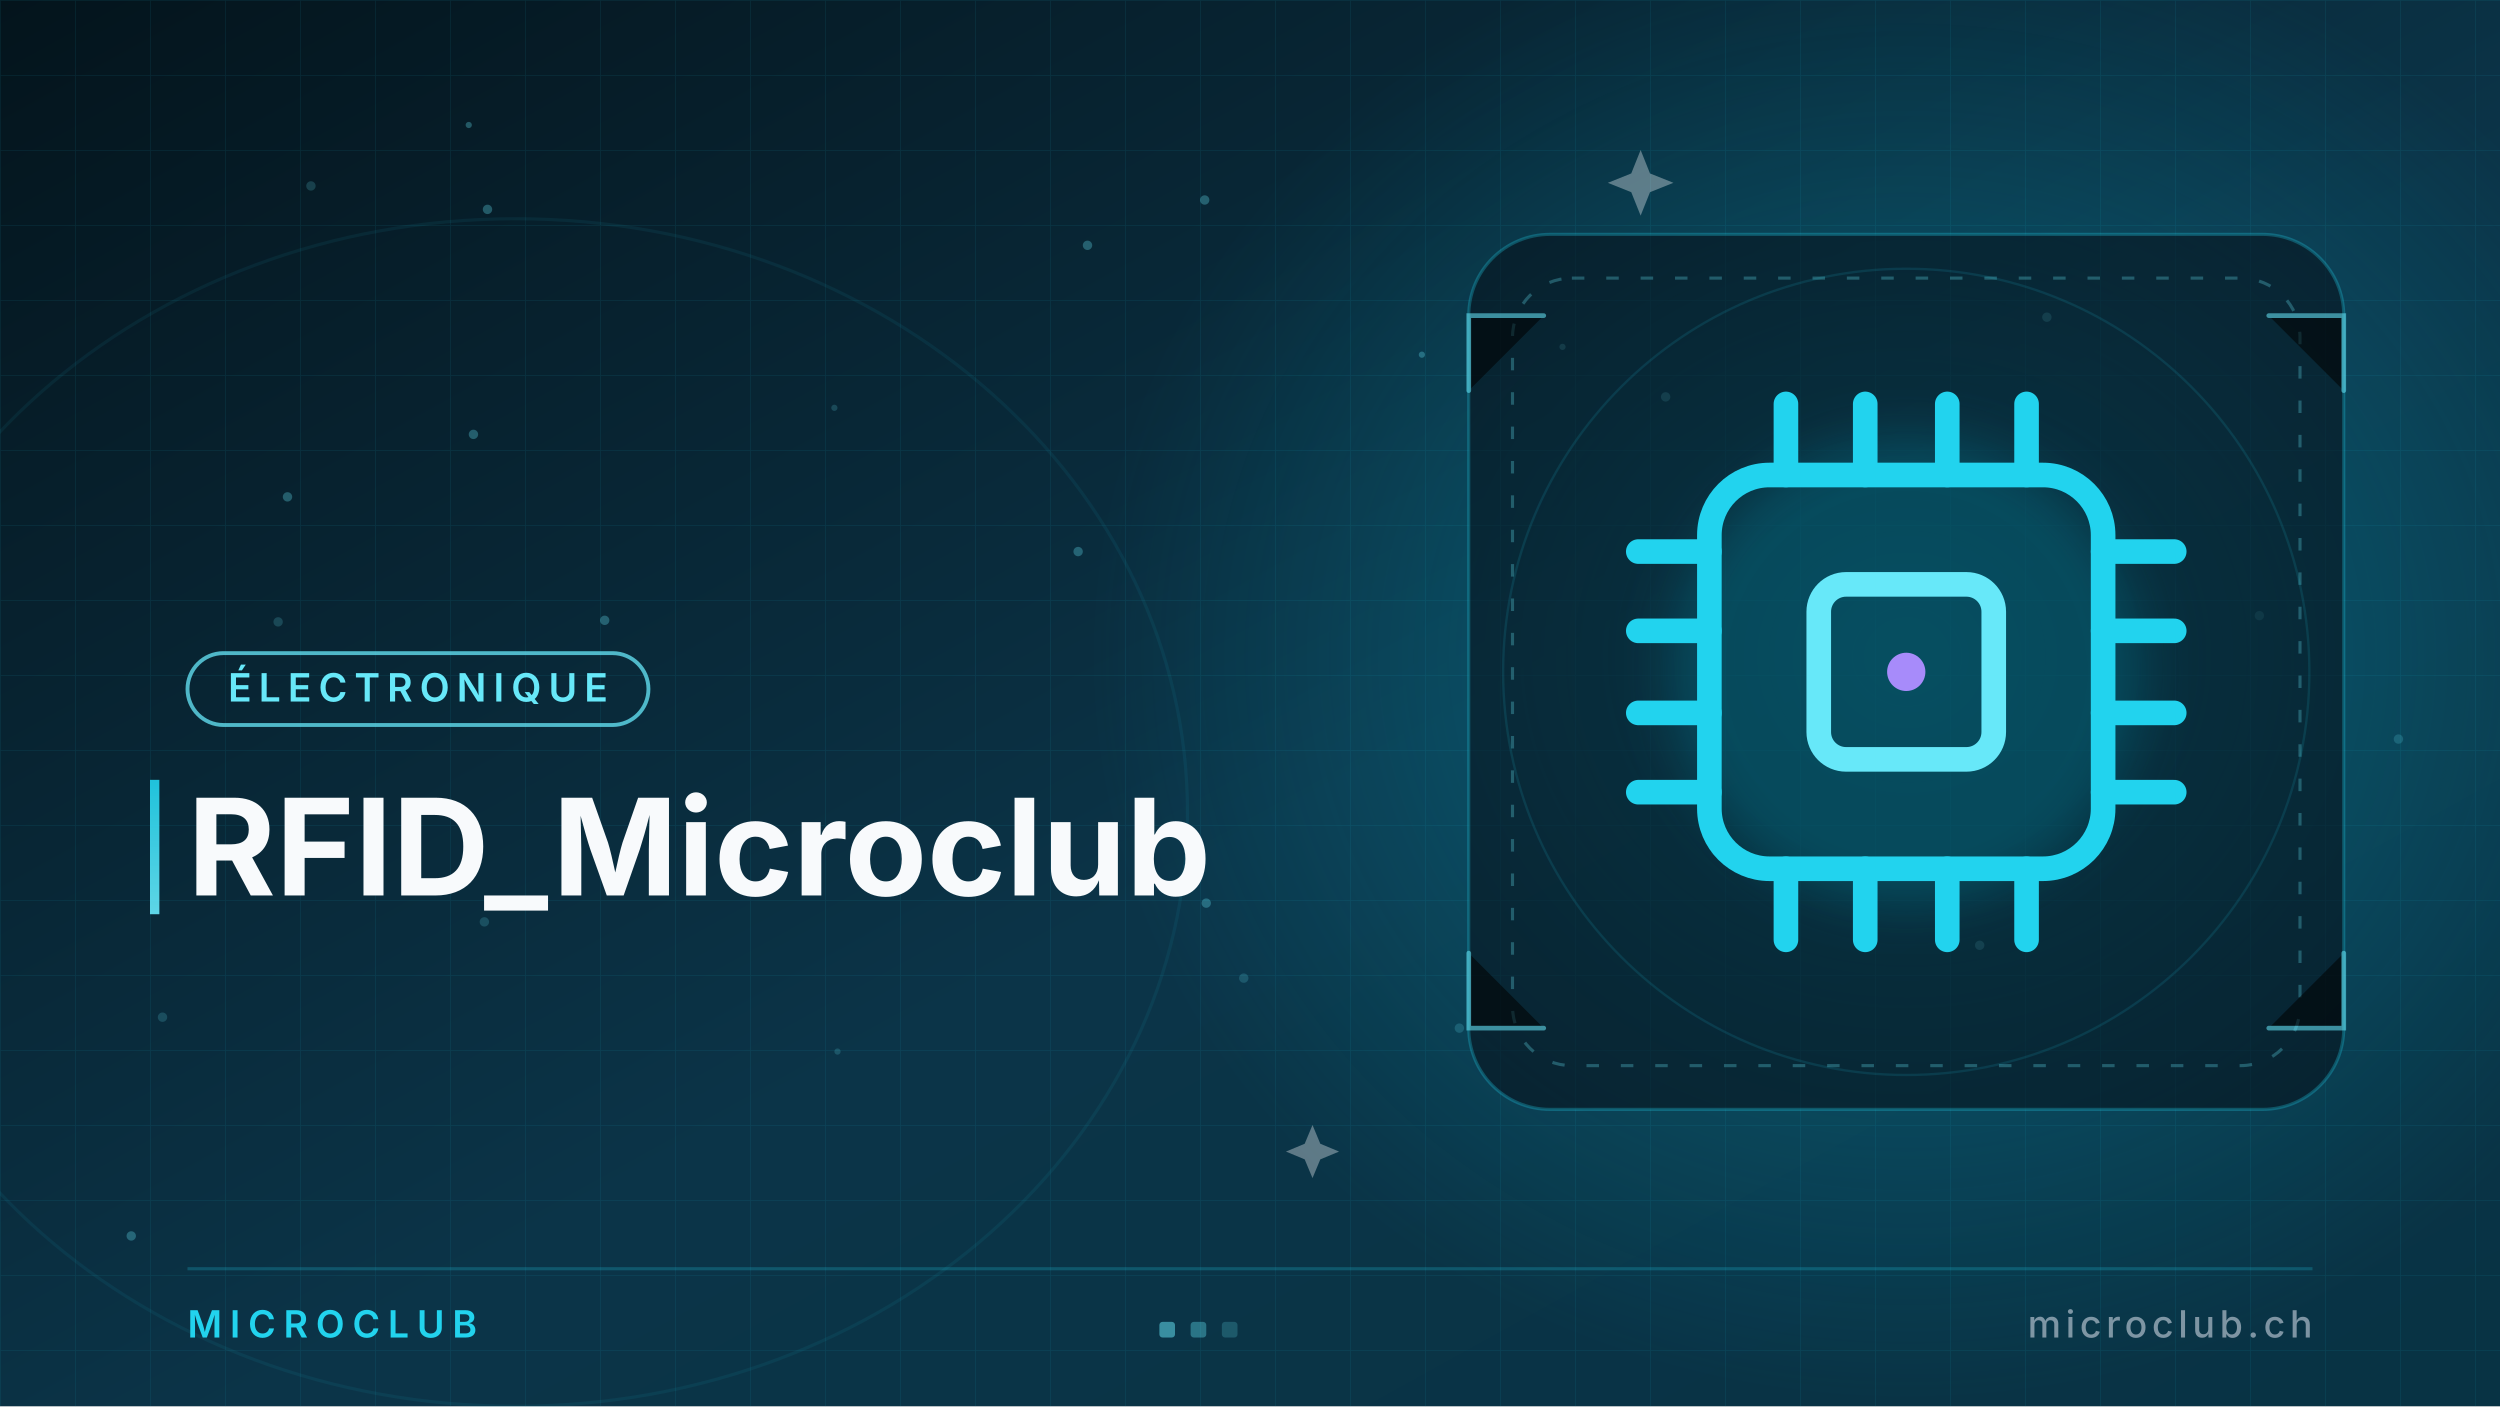
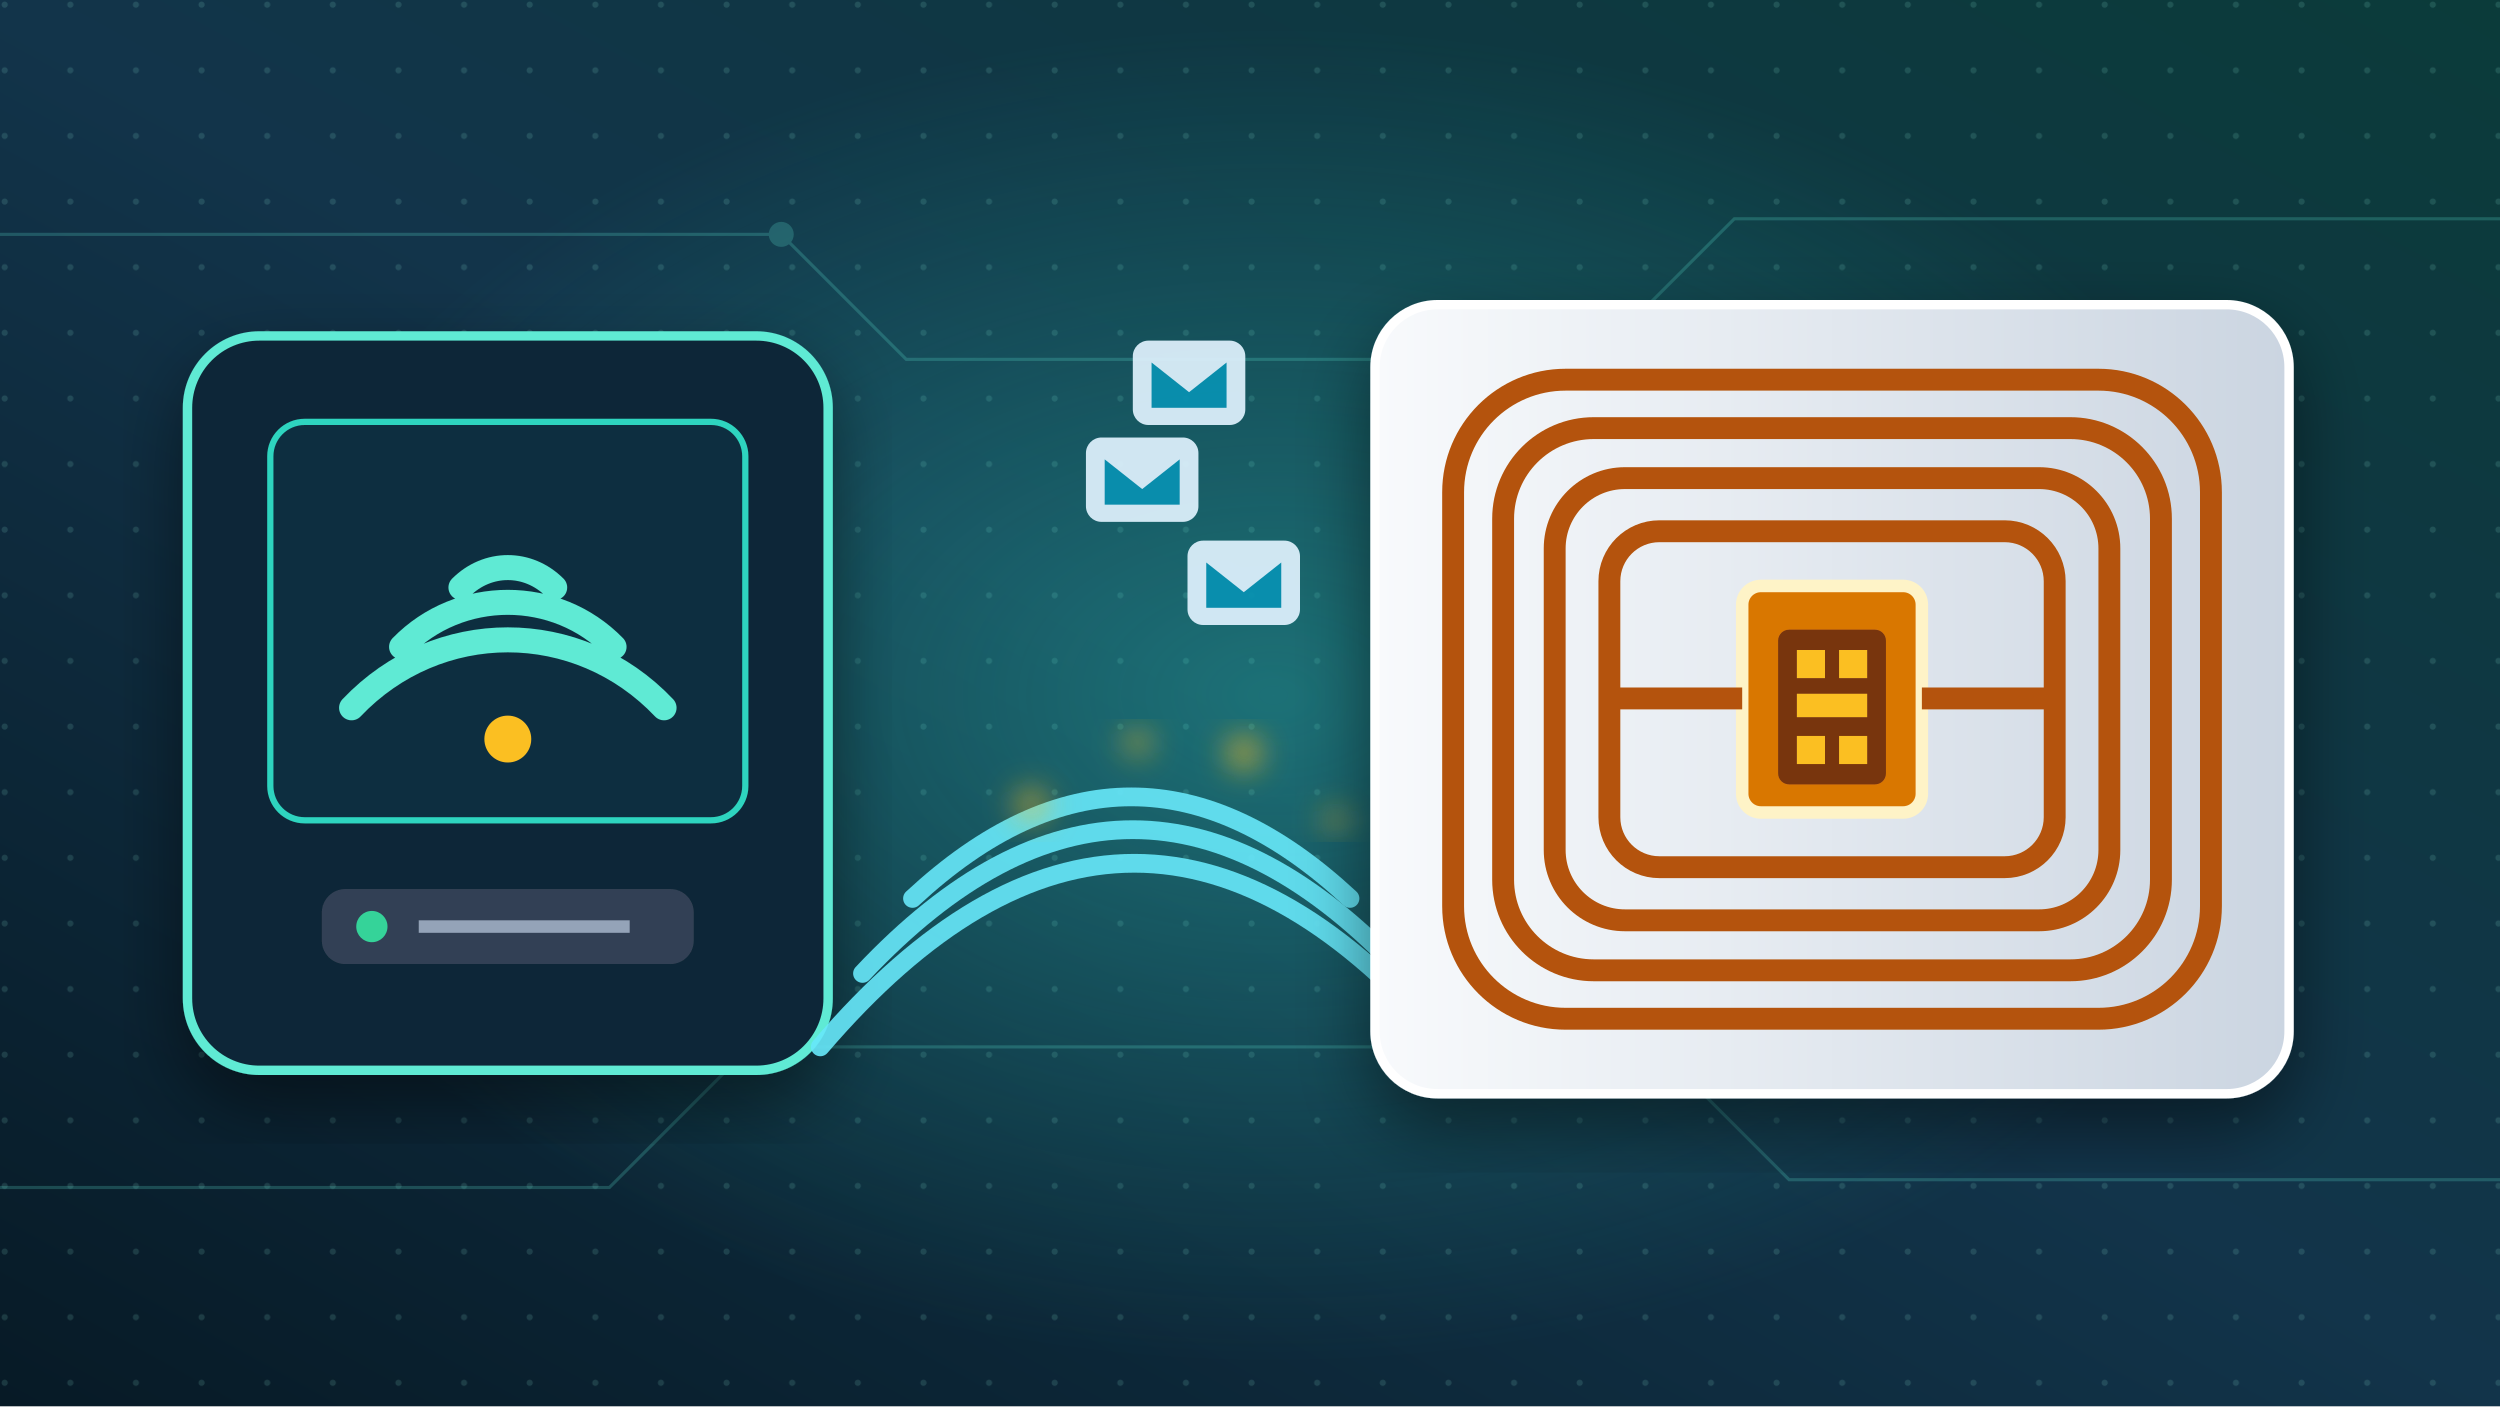
<svg xmlns="http://www.w3.org/2000/svg" viewBox="0 0 1600 900" role="img" aria-labelledby="title desc">
  <defs>
-     <linearGradient id="bg" x1="0" y1="0" x2="1" y2="1">
-       <stop stop-color="#04141c" />
-       <stop offset=".55" stop-color="#0b3448" />
-       <stop offset="1" stop-color="#083344" />
+     <linearGradient id="bg" x1="0" y1="1" x2="1" y2="0">
+       <stop stop-color="#071a26" />
+       <stop offset=".5" stop-color="#12344a" />
+       <stop offset="1" stop-color="#0b3b3a" />
    </linearGradient>
    <radialGradient id="halo">
-       <stop stop-color="#06b6d4" stop-opacity=".38" />
-       <stop offset="1" stop-color="#06b6d4" stop-opacity="0" />
+       <stop stop-color="#2dd4bf" stop-opacity=".38" />
+       <stop offset="1" stop-color="#2dd4bf" stop-opacity="0" />
    </radialGradient>
-     <linearGradient id="accent" x1="0" y1="0" x2="0" y2="1">
-       <stop stop-color="#22d3ee" />
-       <stop offset="1" stop-color="#67e8f9" />
+     <linearGradient id="tag" x1="0" x2="1">
+       <stop stop-color="#f8fafc" />
+       <stop offset="1" stop-color="#cbd5e1" />
    </linearGradient>
+     <filter id="shadow">
+       <feDropShadow dx="0" dy="20" stdDeviation="24" flood-color="#000" flood-opacity=".48" />
+     </filter>
    <filter id="glow">
-       <feGaussianBlur stdDeviation="16" />
+       <feGaussianBlur stdDeviation="10" />
    </filter>
-     <pattern id="grid" width="48" height="48" patternUnits="userSpaceOnUse">
-       <path d="M48 0H0V48" fill="none" stroke="#22d3ee" stroke-width="1" opacity=".09" />
+     <pattern id="dots" width="42" height="42" patternUnits="userSpaceOnUse">
+       <circle cx="3" cy="3" r="2" fill="#99f6e4" opacity=".14" />
    </pattern>
  </defs>
  <rect width="1600" height="900" fill="url(#bg)" />
-   <rect width="1600" height="900" fill="url(#grid)" />
-   <ellipse cx="1220" cy="420" rx="520" ry="480" fill="url(#halo)" />
-   <ellipse cx="330" cy="520" rx="430" ry="380" fill="none" stroke="#22d3ee" stroke-width="2" opacity=".07" />
-   <circle cx="84" cy="791" r="3" fill="#67e8f9" opacity="0.3" />
-   <circle cx="934" cy="658" r="3" fill="#67e8f9" opacity="0.18" />
-   <circle cx="772" cy="578" r="3" fill="#67e8f9" opacity="0.3" />
-   <circle cx="910" cy="227" r="2" fill="#67e8f9" opacity="0.3" />
-   <circle cx="1097" cy="545" r="2" fill="#67e8f9" opacity="0.18" />
-   <circle cx="1000" cy="222" r="2" fill="#67e8f9" opacity="0.3" />
-   <circle cx="312" cy="134" r="3" fill="#67e8f9" opacity="0.3" />
-   <circle cx="696" cy="157" r="3" fill="#67e8f9" opacity="0.3" />
-   <circle cx="310" cy="590" r="3" fill="#67e8f9" opacity="0.18" />
-   <circle cx="184" cy="318" r="3" fill="#67e8f9" opacity="0.3" />
-   <circle cx="1446" cy="394" r="3" fill="#67e8f9" opacity="0.18" />
-   <circle cx="534" cy="261" r="2" fill="#67e8f9" opacity="0.18" />
-   <circle cx="199" cy="119" r="3" fill="#67e8f9" opacity="0.18" />
-   <circle cx="300" cy="80" r="2" fill="#67e8f9" opacity="0.3" />
-   <circle cx="1066" cy="254" r="3" fill="#67e8f9" opacity="0.3" />
-   <circle cx="771" cy="128" r="3" fill="#67e8f9" opacity="0.3" />
-   <circle cx="1535" cy="473" r="3" fill="#67e8f9" opacity="0.18" />
-   <circle cx="1267" cy="605" r="3" fill="#67e8f9" opacity="0.3" />
-   <circle cx="796" cy="626" r="3" fill="#67e8f9" opacity="0.18" />
-   <circle cx="387" cy="397" r="3" fill="#67e8f9" opacity="0.3" />
-   <circle cx="178" cy="398" r="3" fill="#67e8f9" opacity="0.18" />
-   <circle cx="303" cy="278" r="3" fill="#67e8f9" opacity="0.3" />
-   <circle cx="690" cy="353" r="3" fill="#67e8f9" opacity="0.3" />
-   <circle cx="104" cy="651" r="3" fill="#67e8f9" opacity="0.18" />
-   <circle cx="1310" cy="203" r="3" fill="#67e8f9" opacity="0.3" />
-   <circle cx="536" cy="673" r="2" fill="#67e8f9" opacity="0.18" />
-   <g>
-     <rect x="120" y="418.0" width="295.0" height="46.0" rx="23.0" fill="none" stroke="#67e8f9" stroke-width="2.5" opacity=".75" />
-     <text x="267.5" y="449.0" text-anchor="middle" font-family="system-ui, -apple-system, 'Segoe UI', sans-serif" font-size="25.0" font-weight="600" letter-spacing="4.5" fill="#67e8f9">ÉLECTRONIQUE</text>
+   <rect width="1600" height="900" fill="url(#dots)" />
+   <ellipse cx="815" cy="445" rx="650" ry="430" fill="url(#halo)" />
+   <g opacity=".22" stroke="#5eead4" stroke-width="2">
+     <path d="M0 150h500l80 80h440l90-90h490M0 760h390l90-90h580l85 85h455" fill="none" />
+     <circle cx="500" cy="150" r="7" fill="#5eead4" />
+     <circle cx="1020" cy="230" r="7" fill="#5eead4" />
+     <circle cx="480" cy="670" r="7" fill="#5eead4" />
  </g>
-   <path d="M96 499.1H102V585.1H96Z" fill="url(#accent)" opacity=".9" />
-   <text x="120" y="573.1" font-family="system-ui, -apple-system, 'Segoe UI', sans-serif" font-size="86" font-weight="700" fill="#f8fafc">
-     <tspan x="120" dy="0.0">RFID_Microclub</tspan>
-   </text>
-   <g>
-     <rect x="940" y="150" width="560" height="560" rx="52" fill="#060c16" opacity=".55" />
-     <rect x="940" y="150" width="560" height="560" rx="52" fill="none" stroke="#22d3ee" stroke-width="2" opacity=".28" />
-     <rect x="968" y="178" width="504" height="504" rx="38" fill="none" stroke="#67e8f9" stroke-width="2" opacity=".28" stroke-dasharray="8 14" />
-     <g stroke="#67e8f9" stroke-width="3" opacity=".55" stroke-linecap="round">
-       <path d="M940 250V202h48M1500 250V202h-48M940 610v48h48M1500 610v48h-48" />
+   <g transform="translate(120 215)" filter="url(#shadow)">
+     <rect width="410" height="470" rx="46" fill="#0f2737" stroke="#5eead4" stroke-width="6" />
+     <rect x="53" y="55" width="304" height="255" rx="22" fill="#102f40" stroke="#2dd4bf" stroke-width="4" />
+     <path d="M105 238c55-58 145-58 200 0M137 199c37-38 99-38 136 0M175 161c17-17 43-17 60 0" fill="none" stroke="#5eead4" stroke-width="16" stroke-linecap="round" />
+     <circle cx="205" cy="258" r="15" fill="#fbbf24" />
+     <rect x="86" y="354" width="238" height="48" rx="15" fill="#334155" />
+     <circle cx="118" cy="378" r="10" fill="#34d399" />
+     <path d="M148 378h135" stroke="#94a3b8" stroke-width="8" />
+   </g>
+   <g fill="none" stroke="#67e8f9" stroke-width="12" stroke-linecap="round" opacity=".9">
+     <path d="M584 575q140-130 280 0" />
+     <path d="M552 623q173-184 346 0" />
+     <path d="M525 670q201-235 402 0" />
+   </g>
+   <g fill="#fbbf24" filter="url(#glow)" opacity=".7">
+     <circle cx="660" cy="515" r="10" />
+     <circle cx="728" cy="475" r="8" />
+     <circle cx="796" cy="482" r="11" />
+     <circle cx="855" cy="525" r="7" />
+   </g>
+   <g transform="translate(880 195)" filter="url(#shadow)">
+     <rect width="585" height="505" rx="40" fill="url(#tag)" stroke="#fff" stroke-width="6" />
+     <rect x="235" y="180" width="115" height="145" rx="12" fill="#d97706" stroke="#fef3c7" stroke-width="8" />
+     <rect x="258" y="208" width="69" height="99" rx="7" fill="#78350f" />
+     <g fill="#fbbf24">
+       <rect x="270" y="221" width="18" height="18" />
+       <rect x="297" y="221" width="18" height="18" />
+       <rect x="270" y="249" width="45" height="15" />
+       <rect x="270" y="276" width="18" height="18" />
+       <rect x="297" y="276" width="18" height="18" />
    </g>
-     <circle cx="1220" cy="430" r="150" fill="#06b6d4" opacity=".2" filter="url(#glow)" />
-     <circle cx="1220" cy="430" r="258" fill="none" stroke="#22d3ee" stroke-width="1.5" opacity=".12" />
-     <g transform="translate(1220 430) scale(1.75)">
-       <g fill="none" stroke="#22d3ee" stroke-width="9" stroke-linecap="round">
-         <rect x="-72" y="-72" width="144" height="144" rx="22" />
-         <rect x="-32" y="-32" width="64" height="64" rx="10" stroke="#67e8f9" />
-         <path d="M-72-44h-26M-72-15h-26M-72 15h-26M-72 44h-26M72-44h26M72-15h26M72 15h26M72 44h26" />
-         <path d="M-44-72v-26M-15-72v-26M15-72v-26M44-72v-26M-44 72v26M-15 72v26M15 72v26M44 72v26" />
-       </g>
-       <circle r="7" fill="#a78bfa" />
+     <g fill="none" stroke="#b45309" stroke-width="14" stroke-linejoin="round">
+       <rect x="50" y="48" width="485" height="409" rx="72" />
+       <rect x="82" y="79" width="421" height="347" rx="58" />
+       <rect x="115" y="111" width="355" height="283" rx="45" />
+       <rect x="150" y="145" width="285" height="215" rx="32" />
    </g>
+     <path d="M235 252h-85M350 252h85" stroke="#b45309" stroke-width="14" />
  </g>
-   <g fill="#f8fafc" opacity=".35">
-     <path d="M1050 96l6 15 15 6-15 6-6 15-6-15-15-6 15-6z" />
-     <path d="M840 720l5 12 12 5-12 5-5 12-5-12-12-5 12-5z" />
+   <g transform="translate(695 280)" fill="#e0f2fe" opacity=".92">
+     <rect x="0" y="0" width="72" height="54" rx="10" />
+     <path d="M12 14l24 19 24-19v29H12z" fill="#0891b2" />
+     <rect x="30" y="-62" width="72" height="54" rx="10" />
+     <path d="M42-48l24 19 24-19v29H42z" fill="#0891b2" />
+     <rect x="65" y="66" width="72" height="54" rx="10" />
+     <path d="M77 80l24 19 24-19v29H77z" fill="#0891b2" />
  </g>
-   <path d="M120 812H1480" stroke="#22d3ee" stroke-width="2" opacity=".22" />
-   <text x="120" y="856" font-family="system-ui, -apple-system, 'Segoe UI', sans-serif" font-size="24" font-weight="600" letter-spacing="5" fill="#22d3ee">MICROCLUB</text>
-   <g fill="#67e8f9" opacity=".5">
-     <rect x="742" y="846" width="10" height="10" rx="2" />
-     <rect x="762" y="846" width="10" height="10" rx="2" opacity=".7" />
-     <rect x="782" y="846" width="10" height="10" rx="2" opacity=".4" />
-   </g>
-   <text x="1480" y="856" text-anchor="end" font-family="system-ui, -apple-system, 'Segoe UI', sans-serif" font-size="24" font-weight="500" letter-spacing="3" fill="#cbd5e1" opacity=".6">microclub.ch</text>
</svg>
